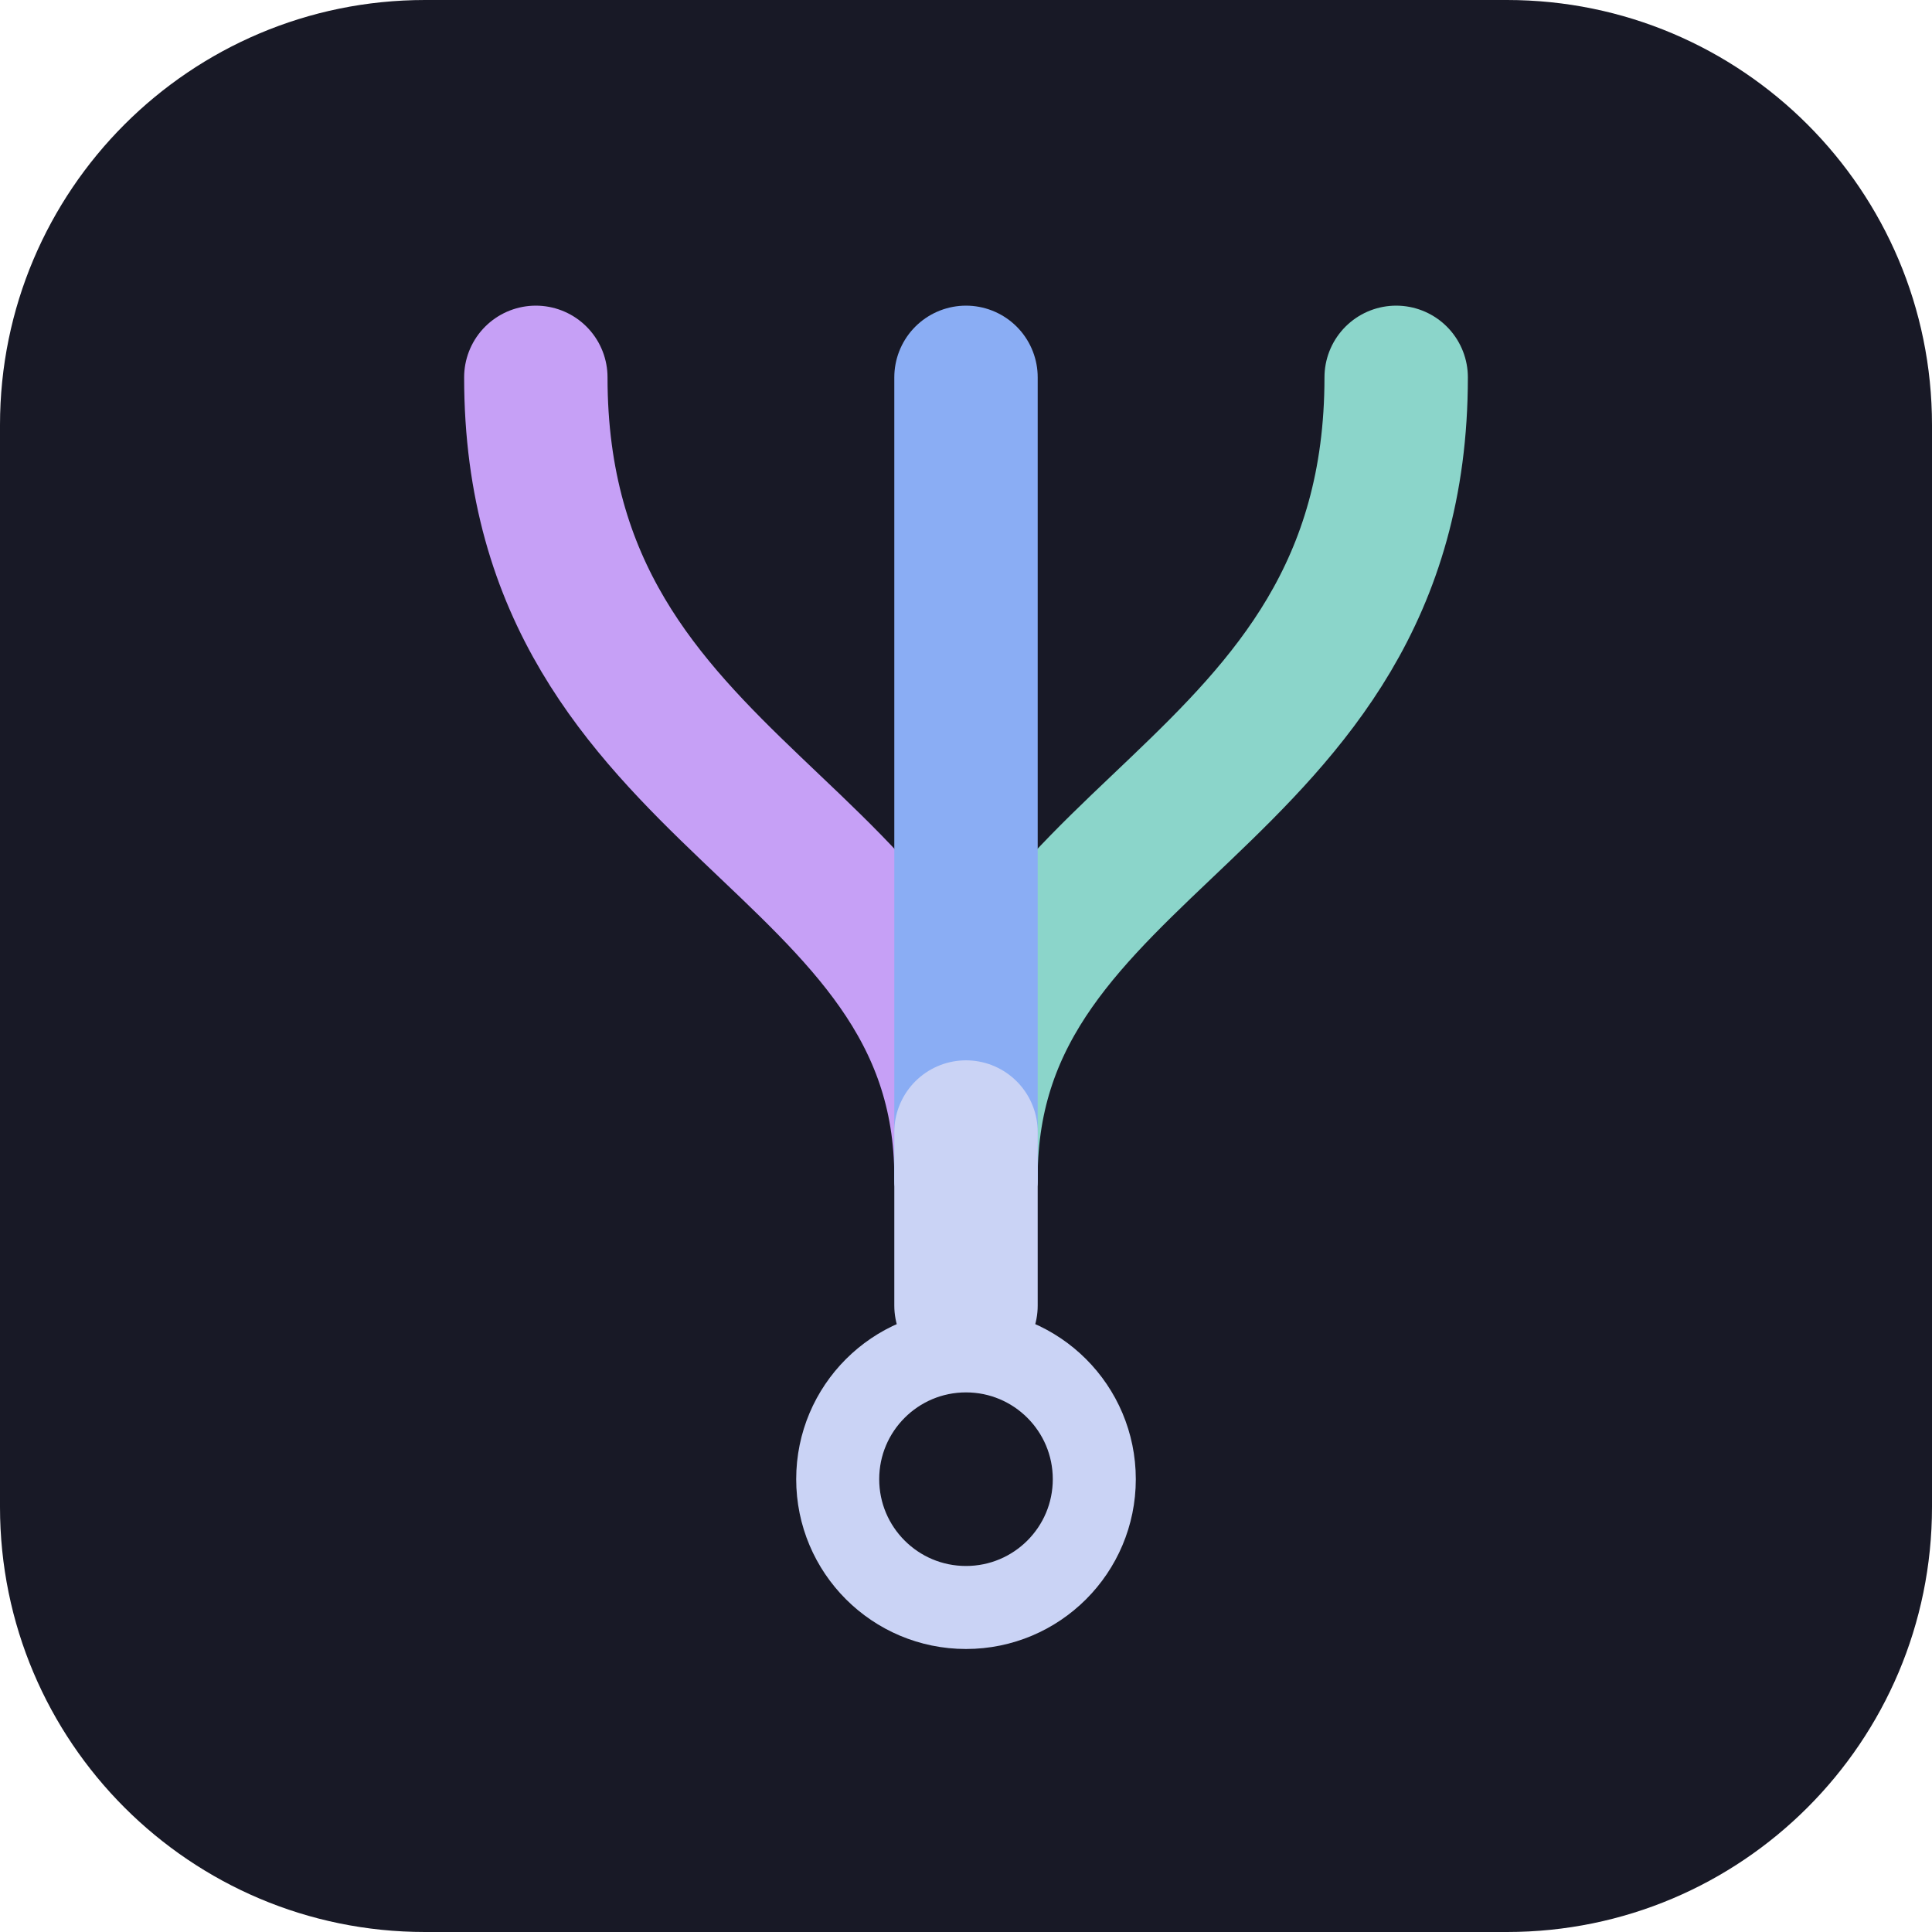
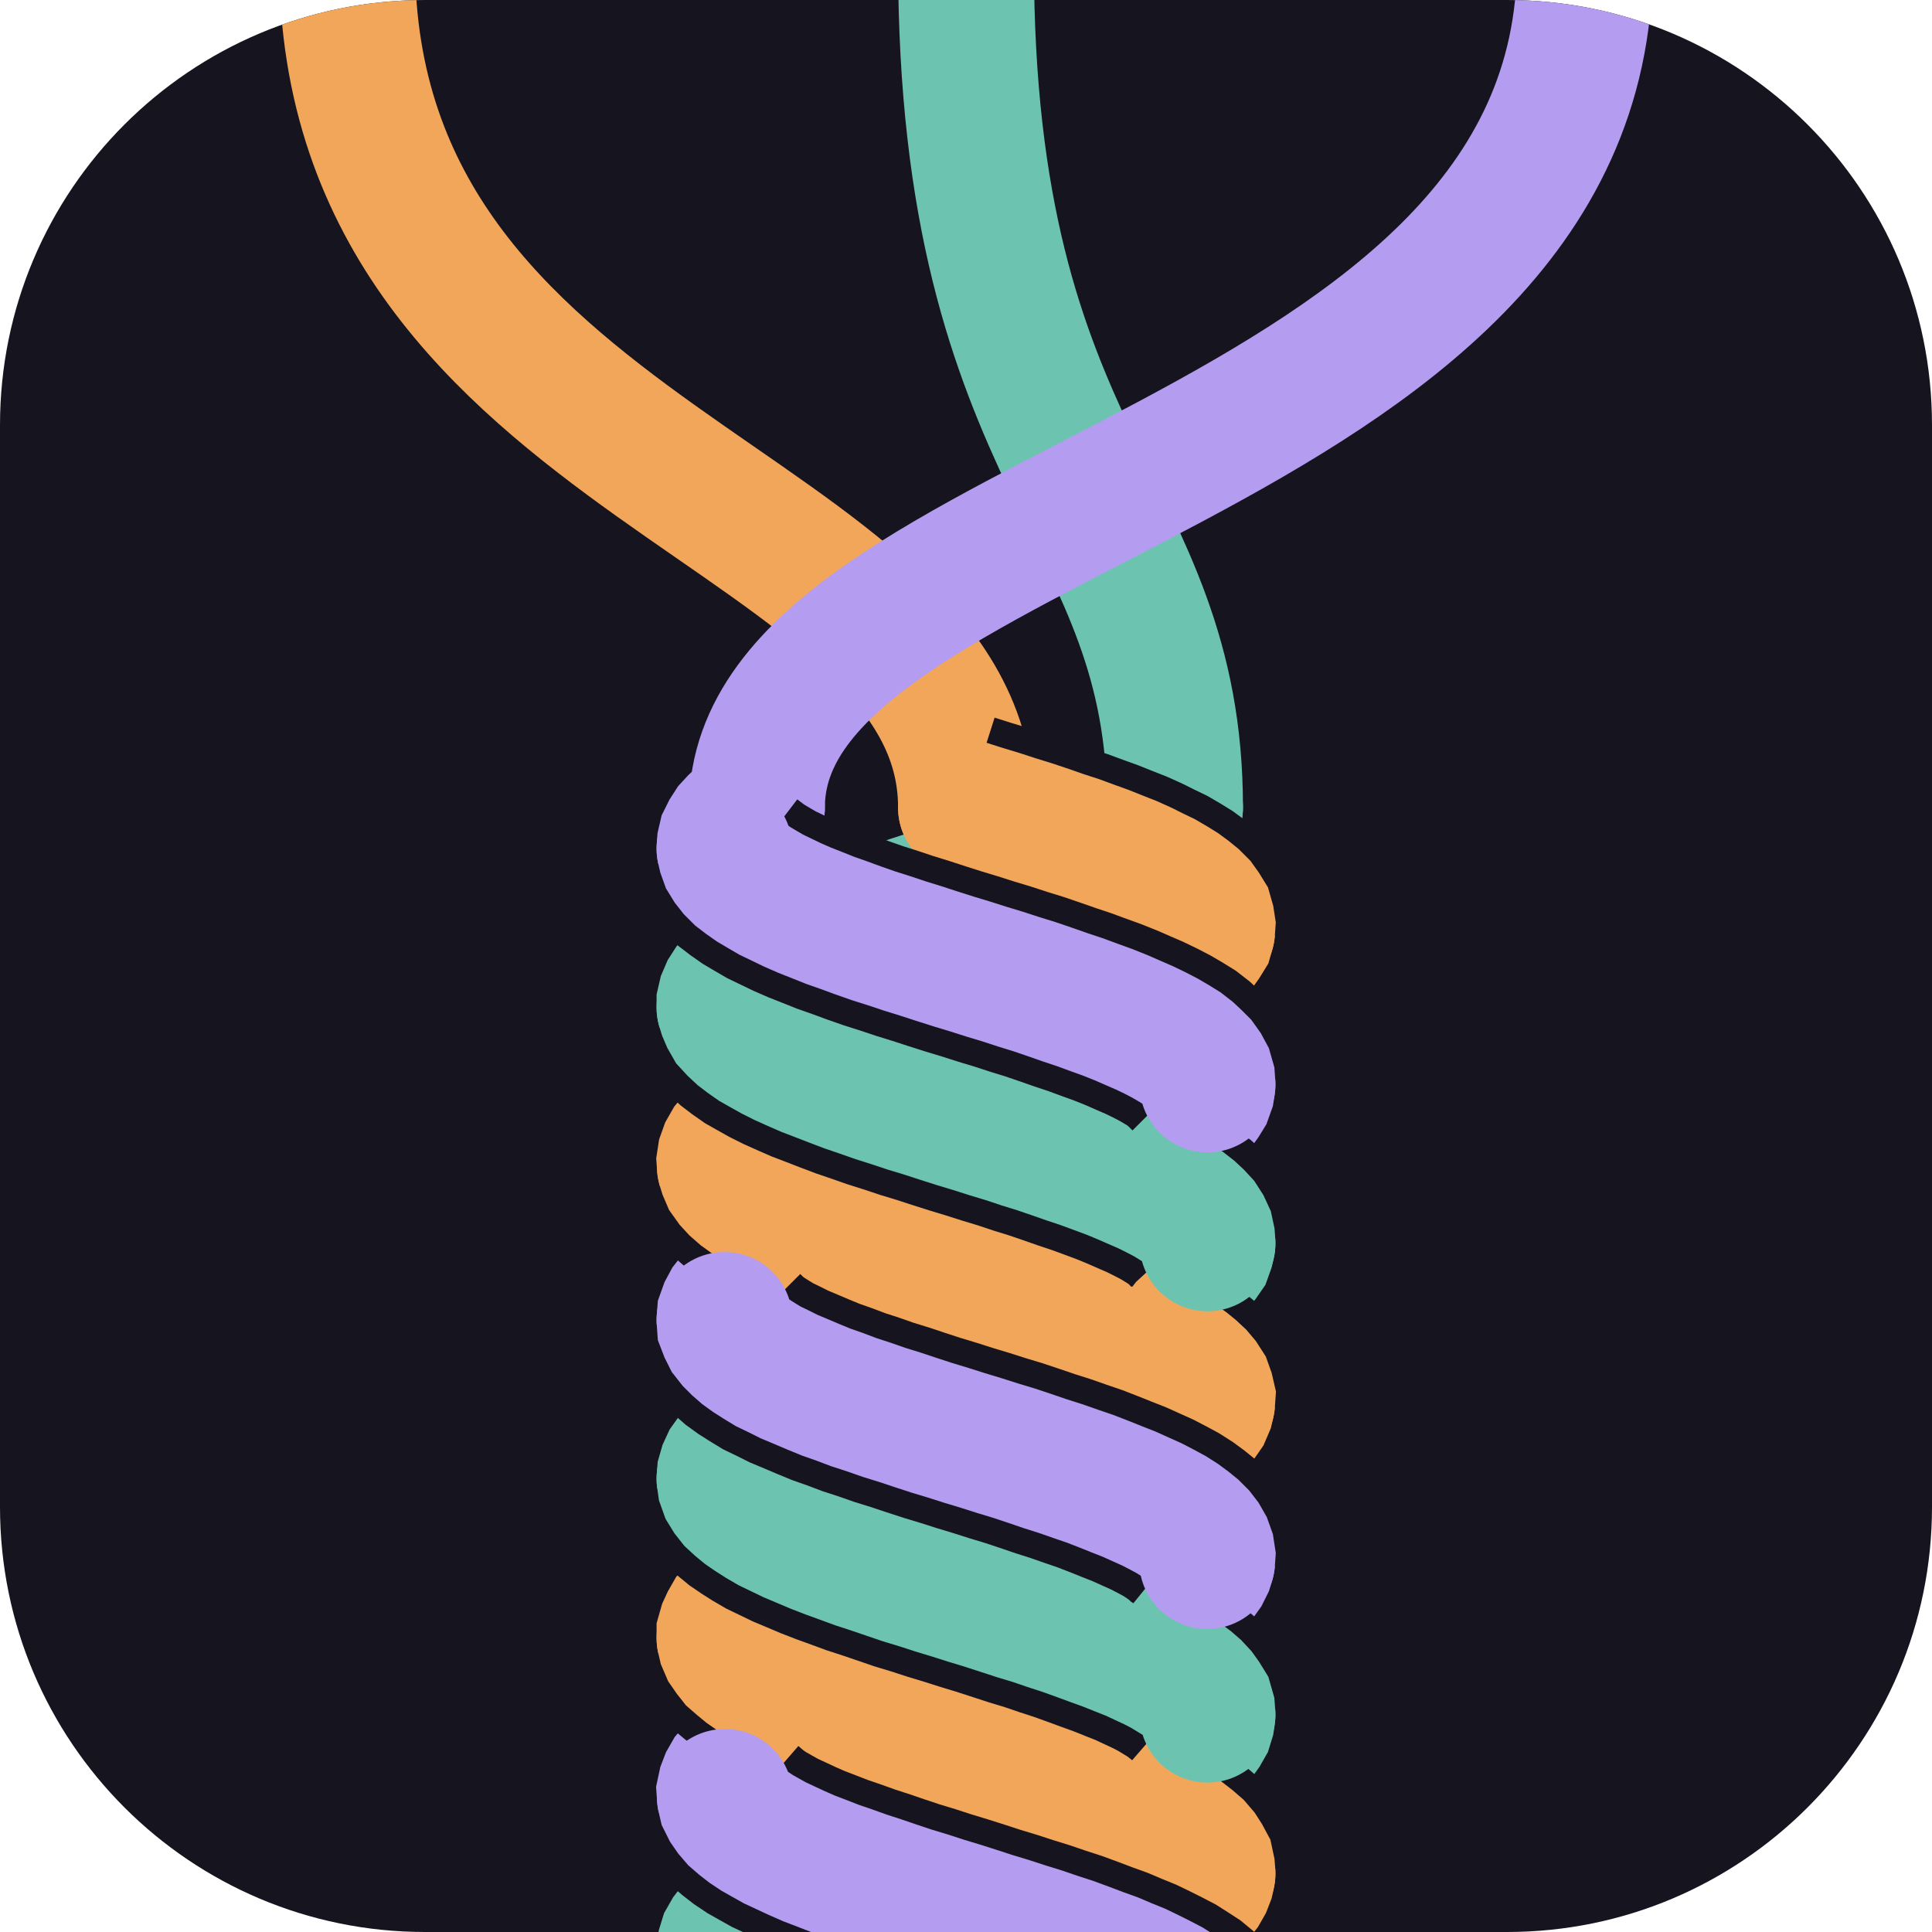
- <svg xmlns="http://www.w3.org/2000/svg" viewBox="0 0 512 512" width="512" height="512" role="img" aria-label="Conflux">
-   <rect width="512" height="512" rx="112.64" fill="#181926" />
-   <g fill="none" stroke-width="38" stroke-linecap="round">
-     <path d="M142 100 C142 214 256 220 256 312" stroke="#c6a0f6" />
-     <path d="M370 100 C370 214 256 220 256 312" stroke="#8bd5ca" />
-     <path d="M256 100 V312" stroke="#8aadf4" />
-     <path d="M256 300 V346" stroke="#cad3f5" />
+ <svg xmlns="http://www.w3.org/2000/svg" viewBox="0 0 512 512" width="512" height="512">
+   <defs>
+     <clipPath id="t">
+       <rect width="512" height="512" rx="112.64" />
+     </clipPath>
+   </defs>
+   <g clip-path="url(#t)">
+     <rect width="512" height="512" fill="#16141f" />
+     <path d="M92 -10 C92 124 256.0 134 256.0 214" fill="none" stroke="#f2a65a" stroke-width="36" stroke-linecap="round" />
+     <path d="M256 -10 C256 124 311.4 134 311.4 214" fill="none" stroke="#6cc4b0" stroke-width="36" stroke-linecap="round" />
+     <path d="M420 -10 C420 124 200.6 134 200.6 214" fill="none" stroke="#b49cf0" stroke-width="36" stroke-linecap="round" />
+     <path d="M319.9 246.6 L319.5 248.0 L318.7 249.3 L317.7 250.7 L316.4 252.0 L314.9 253.4 L313.0 254.8 L310.9 256.1 L308.6 257.5 L305.9 258.8 L303.1 260.2 L300.1 261.5 L296.8 262.9 L293.3 264.3 L289.7 265.6 L285.9 267.0 L282.0 268.3 L278.0 269.7 L273.9 271.1 L269.6 272.4 L265.3 273.8 L261.0 275.1 L256.7 276.5 L252.3 277.8 L248.0 279.2 L243.7 280.6 L239.4 281.9 L235.3 283.3 L231.2 284.6 L227.2 286.0 L223.4 287.4 L219.8 288.7 L216.2 290.1 L212.9 291.4 L209.8 292.8 L206.9 294.1 L204.2 295.5 L201.8 296.9 L199.6 298.2 L197.7 299.6 L196.0 300.9 L194.6 302.3 L193.5 303.6 L192.7 305.0 L192.2 306.4 L192.0 307.7 L192.1 309.1" fill="none" stroke="#f2a65a" stroke-width="36" stroke-linecap="round" />
+     <path d="M319.9 371.6 L319.6 372.9 L319.0 374.3 L318.1 375.6 L316.9 377.0 L315.4 378.4 L313.6 379.7 L311.6 381.1 L309.3 382.4 L306.8 383.8 L304.0 385.1 L301.0 386.5 L297.8 387.9 L294.4 389.2 L290.9 390.6 L287.1 391.9 L283.2 393.3 L279.2 394.7 L275.1 396.0 L270.9 397.4 L266.7 398.7 L262.4 400.1 L258.0 401.4 L253.7 402.8 L249.3 404.2 L245.0 405.5 L240.7 406.9 L236.5 408.2 L232.4 409.6 L228.4 411.0 L224.6 412.3 L220.9 413.7 L217.3 415.0 L213.9 416.4 L210.7 417.8 L207.8 419.1 L205.0 420.5 L202.5 421.8 L200.2 423.2 L198.2 424.5 L196.5 425.9 L195.0 427.3 L193.8 428.6 L193.0 430.0 L192.4 431.3 L192.0 432.7 L192.0 434.1" fill="none" stroke="#f2a65a" stroke-width="36" stroke-linecap="round" />
+     <path d="M320.0 496.5 L319.7 497.9 L319.2 499.2 L318.4 500.6 L317.3 502.0 L315.9 503.3 L314.2 504.7 L312.2 506.0 L310.0 507.4 L307.6 508.8 L304.9 510.1 L302.0 511.5 L298.8 512.8 L295.5 514.2 L292.0 515.5 L288.3 516.9 L284.5 518.3 L280.5 519.6 L276.4 521.0 L272.2 522.3 L268.0 523.7 L263.7 525.1 L259.3 526.4 L255.0 527.8 L250.6 529.1 L246.3 530.5 L242.0 531.8 L237.8 533.2 L233.7 534.6 L229.7 535.9 L225.8 537.3 L222.0 538.6 L218.4 540.0" fill="none" stroke="#f2a65a" stroke-width="36" stroke-linecap="round" />
+     <path d="M311.4 214.0 L309.1 215.4 L306.6 216.7 L303.8 218.1 L300.8 219.4 L297.6 220.8 L294.2 222.2 L290.6 223.5 L286.8 224.9 L282.9 226.2 L278.9 227.6 L274.8 228.9 L270.6 230.3 L266.3 231.7 L262.0 233.0 L257.7 234.4 L253.3 235.7 L249.0 237.1 L244.7 238.4 L240.4 239.8 L236.2 241.2 L232.1 242.5 L228.1 243.9 L224.3 245.2 L220.6 246.6 L217.0 248.0 L213.7 249.3 L210.5 250.7 L207.6 252.0 L204.8 253.4 L202.3 254.8 L200.1 256.1 L198.1 257.5 L196.4 258.8 L194.9 260.2 L193.8 261.5 L192.9 262.9 L192.3 264.3 L192.0 265.6 L192.0 267.0" fill="none" stroke="#6cc4b0" stroke-width="36" stroke-linecap="round" />
+     <path d="M320.0 329.5 L319.7 330.8 L319.2 332.2 L318.3 333.5 L317.2 334.9 L315.7 336.2 L314.1 337.6 L312.1 339.0 L309.9 340.3 L307.4 341.7 L304.7 343.0 L301.7 344.4 L298.6 345.8 L295.2 347.1 L291.7 348.5 L288.0 349.8 L284.2 351.2 L280.2 352.5 L276.1 353.9 L271.9 355.3 L267.7 356.6 L263.4 358.0 L259.0 359.3 L254.7 360.7 L250.3 362.1 L246.0 363.4 L241.7 364.8 L237.5 366.1 L233.4 367.5 L229.4 368.9 L225.5 370.2 L221.7 371.6 L218.1 372.9 L214.7 374.3 L211.5 375.6 L208.4 377.0 L205.6 378.4 L203.1 379.7 L200.7 381.1 L198.7 382.4 L196.9 383.8 L195.3 385.1 L194.1 386.5 L193.1 387.9 L192.5 389.2 L192.1 390.6 L192.0 391.9" fill="none" stroke="#6cc4b0" stroke-width="36" stroke-linecap="round" />
+     <path d="M320.0 454.4 L319.8 455.8 L319.4 457.1 L318.6 458.5 L317.6 459.9 L316.2 461.2 L314.6 462.6 L312.7 463.9 L310.6 465.3 L308.2 466.6 L305.5 468.0 L302.7 469.4 L299.6 470.7 L296.3 472.1 L292.8 473.4 L289.2 474.8 L285.4 476.2 L281.4 477.5 L277.4 478.9 L273.2 480.2 L269.0 481.6 L264.7 482.9 L260.4 484.3 L256.0 485.7 L251.6 487.0 L247.3 488.4 L243.0 489.7 L238.8 491.1 L234.6 492.5 L230.6 493.8 L226.6 495.2 L222.8 496.5 L219.2 497.9 L215.7 499.2 L212.4 500.6 L209.3 502.0 L206.5 503.3 L203.8 504.7 L201.4 506.0 L199.3 507.4 L197.4 508.8 L195.8 510.1 L194.4 511.5 L193.4 512.8 L192.6 514.2 L192.2 515.5 L192.0 516.9 L192.1 518.3" fill="none" stroke="#6cc4b0" stroke-width="36" stroke-linecap="round" />
+     <path d="M200.6 214.0 L198.5 215.4 L196.7 216.7 L195.2 218.1 L194.0 219.4 L193.1 220.8 L192.4 222.2 L192.1 223.5 L192.0 224.9" fill="none" stroke="#b49cf0" stroke-width="36" stroke-linecap="round" />
+     <path d="M320.0 287.4 L319.8 288.7 L319.3 290.1 L318.5 291.4 L317.5 292.8 L316.1 294.1 L314.5 295.5 L312.6 296.9 L310.4 298.2 L308.0 299.6 L305.3 300.9 L302.4 302.3 L299.3 303.6 L296.0 305.0 L292.5 306.4 L288.9 307.7 L285.1 309.1 L281.1 310.4 L277.0 311.8 L272.9 313.2 L268.7 314.5 L264.4 315.9 L260.0 317.2 L255.7 318.6 L251.3 319.9 L247.0 321.3 L242.7 322.7 L238.5 324.0 L234.3 325.4 L230.3 326.7 L226.3 328.1 L222.6 329.5 L218.9 330.8 L215.5 332.2 L212.2 333.5 L209.1 334.9 L206.3 336.2 L203.6 337.6 L201.3 339.0 L199.1 340.3 L197.3 341.7 L195.7 343.0 L194.4 344.4 L193.3 345.8 L192.6 347.1 L192.1 348.5 L192.0 349.8" fill="none" stroke="#b49cf0" stroke-width="36" stroke-linecap="round" />
+     <path d="M319.9 413.7 L319.5 415.0 L318.8 416.4 L317.8 417.8 L316.5 419.1 L315.0 420.5 L313.2 421.8 L311.1 423.2 L308.7 424.5 L306.2 425.9 L303.3 427.3 L300.3 428.6 L297.1 430.0 L293.6 431.3 L290.0 432.7 L286.2 434.1 L282.3 435.4 L278.3 436.8 L274.2 438.1 L270.0 439.5 L265.7 440.8 L261.4 442.2 L257.0 443.6 L252.7 444.9 L248.3 446.3 L244.0 447.6 L239.8 449.0 L235.6 450.4 L231.5 451.7 L227.5 453.1 L223.7 454.4 L220.0 455.8 L216.5 457.1 L213.2 458.5 L210.0 459.9 L207.1 461.2 L204.4 462.6 L202.0 463.9 L199.8 465.3 L197.8 466.6 L196.1 468.0 L194.7 469.4 L193.6 470.7 L192.8 472.1 L192.3 473.4 L192.0 474.8 L192.1 476.2" fill="none" stroke="#b49cf0" stroke-width="36" stroke-linecap="round" />
+     <path d="M320.0 538.6 L319.6 540.0" fill="none" stroke="#b49cf0" stroke-width="36" stroke-linecap="round" />
+     <path d="M256.0 214.0 L260.4 215.4 L264.7 216.7 L269.0 218.1 L273.2 219.4 L277.4 220.8 L281.4 222.2 L285.4 223.5 L289.2 224.9 L292.8 226.2 L296.3 227.6 L299.6 228.9 L302.7 230.3 L305.5 231.7 L308.2 233.0 L310.6 234.4 L312.7 235.7 L314.6 237.1 L316.2 238.4 L317.6 239.8 L318.6 241.2 L319.4 242.5 L319.8 243.9 L320.0 245.2 L319.9 246.6" fill="none" stroke="#16141f" stroke-width="50" />
+     <path d="M256.0 214.0 L260.4 215.4 L264.7 216.7 L269.0 218.1 L273.2 219.4 L277.4 220.8 L281.4 222.2 L285.4 223.5 L289.2 224.9 L292.8 226.2 L296.3 227.6 L299.6 228.9 L302.7 230.3 L305.5 231.7 L308.2 233.0 L310.6 234.4 L312.7 235.7 L314.6 237.1 L316.2 238.4 L317.6 239.8 L318.6 241.2 L319.4 242.5 L319.8 243.9 L320.0 245.2 L319.9 246.6" fill="none" stroke="#f2a65a" stroke-width="36" stroke-linecap="round" />
+     <path d="M192.1 309.1 L192.5 310.4 L193.1 311.8 L194.1 313.2 L195.3 314.5 L196.9 315.9 L198.7 317.2 L200.7 318.6 L203.1 319.9 L205.6 321.3 L208.4 322.7 L211.5 324.0 L214.7 325.4 L218.1 326.7 L221.7 328.1 L225.5 329.5 L229.4 330.8 L233.4 332.2 L237.5 333.5 L241.7 334.9 L246.0 336.2 L250.3 337.6 L254.7 339.0 L259.0 340.3 L263.4 341.7 L267.7 343.0 L271.9 344.4 L276.1 345.8 L280.2 347.1 L284.2 348.5 L288.0 349.8 L291.7 351.2 L295.2 352.5 L298.6 353.9 L301.7 355.3 L304.7 356.6 L307.4 358.0 L309.9 359.3 L312.1 360.7 L314.1 362.1 L315.7 363.4 L317.2 364.8 L318.3 366.1 L319.2 367.5 L319.7 368.9 L320.0 370.2 L319.9 371.6" fill="none" stroke="#16141f" stroke-width="50" />
+     <path d="M192.1 309.1 L192.5 310.4 L193.1 311.8 L194.1 313.2 L195.3 314.5 L196.9 315.9 L198.7 317.2 L200.7 318.6 L203.1 319.9 L205.6 321.3 L208.4 322.7 L211.5 324.0 L214.7 325.4 L218.1 326.7 L221.7 328.1 L225.5 329.5 L229.4 330.8 L233.4 332.2 L237.5 333.5 L241.7 334.9 L246.0 336.2 L250.3 337.6 L254.7 339.0 L259.0 340.3 L263.4 341.7 L267.7 343.0 L271.9 344.4 L276.1 345.8 L280.2 347.1 L284.2 348.5 L288.0 349.8 L291.7 351.2 L295.2 352.5 L298.6 353.9 L301.7 355.3 L304.7 356.6 L307.4 358.0 L309.9 359.3 L312.1 360.7 L314.1 362.1 L315.7 363.4 L317.2 364.8 L318.3 366.1 L319.2 367.5 L319.7 368.9 L320.0 370.2 L319.9 371.6" fill="none" stroke="#f2a65a" stroke-width="36" stroke-linecap="round" />
+     <path d="M192.0 434.1 L192.3 435.4 L192.9 436.8 L193.8 438.1 L194.9 439.5 L196.4 440.8 L198.1 442.2 L200.1 443.6 L202.3 444.9 L204.8 446.3 L207.6 447.6 L210.5 449.0 L213.7 450.4 L217.0 451.7 L220.6 453.1 L224.3 454.4 L228.1 455.8 L232.1 457.1 L236.2 458.5 L240.4 459.9 L244.7 461.2 L249.0 462.6 L253.3 463.9 L257.7 465.3 L262.0 466.6 L266.3 468.0 L270.6 469.4 L274.8 470.7 L278.9 472.1 L282.9 473.4 L286.8 474.8 L290.6 476.2 L294.2 477.5 L297.6 478.9 L300.8 480.2 L303.8 481.6 L306.6 482.9 L309.1 484.3 L311.4 485.7 L313.5 487.0 L315.3 488.4 L316.8 489.7 L318.0 491.1 L318.9 492.5 L319.6 493.8 L319.9 495.2 L320.0 496.5" fill="none" stroke="#16141f" stroke-width="50" />
+     <path d="M192.0 434.1 L192.3 435.4 L192.9 436.8 L193.8 438.1 L194.9 439.5 L196.4 440.8 L198.1 442.2 L200.1 443.6 L202.3 444.9 L204.8 446.3 L207.6 447.6 L210.5 449.0 L213.7 450.4 L217.0 451.7 L220.6 453.1 L224.3 454.4 L228.1 455.8 L232.1 457.1 L236.2 458.5 L240.4 459.9 L244.7 461.2 L249.0 462.6 L253.3 463.9 L257.7 465.3 L262.0 466.6 L266.3 468.0 L270.6 469.4 L274.8 470.7 L278.9 472.1 L282.9 473.4 L286.8 474.8 L290.6 476.2 L294.2 477.5 L297.6 478.9 L300.8 480.2 L303.8 481.6 L306.6 482.9 L309.1 484.3 L311.4 485.7 L313.5 487.0 L315.3 488.4 L316.8 489.7 L318.0 491.1 L318.9 492.5 L319.6 493.8 L319.9 495.2 L320.0 496.5" fill="none" stroke="#f2a65a" stroke-width="36" stroke-linecap="round" />
+     <path d="M192.0 267.0 L192.4 268.3 L193.0 269.7 L193.8 271.1 L195.0 272.4 L196.5 273.8 L198.2 275.1 L200.2 276.5 L202.5 277.8 L205.0 279.2 L207.8 280.6 L210.7 281.9 L213.9 283.3 L217.3 284.6 L220.9 286.0 L224.6 287.4 L228.4 288.7 L232.4 290.1 L236.5 291.4 L240.7 292.8 L245.0 294.1 L249.3 295.5 L253.7 296.9 L258.0 298.2 L262.4 299.6 L266.7 300.9 L270.9 302.3 L275.1 303.6 L279.2 305.0 L283.2 306.4 L287.1 307.7 L290.9 309.1 L294.4 310.4 L297.8 311.8 L301.0 313.2 L304.0 314.5 L306.8 315.9 L309.3 317.2 L311.6 318.6 L313.6 319.9 L315.4 321.3 L316.9 322.7 L318.1 324.0 L319.0 325.4 L319.6 326.7 L319.9 328.1 L320.0 329.5" fill="none" stroke="#16141f" stroke-width="50" />
+     <path d="M192.0 267.0 L192.4 268.3 L193.0 269.7 L193.8 271.1 L195.0 272.4 L196.5 273.8 L198.2 275.1 L200.2 276.5 L202.5 277.8 L205.0 279.2 L207.8 280.6 L210.7 281.9 L213.9 283.3 L217.3 284.6 L220.9 286.0 L224.6 287.4 L228.4 288.7 L232.4 290.1 L236.5 291.4 L240.7 292.8 L245.0 294.1 L249.3 295.5 L253.7 296.9 L258.0 298.2 L262.4 299.6 L266.7 300.9 L270.9 302.3 L275.1 303.6 L279.2 305.0 L283.2 306.4 L287.1 307.7 L290.9 309.1 L294.4 310.4 L297.8 311.8 L301.0 313.2 L304.0 314.5 L306.8 315.9 L309.3 317.2 L311.6 318.6 L313.6 319.9 L315.4 321.3 L316.9 322.7 L318.1 324.0 L319.0 325.4 L319.6 326.7 L319.9 328.1 L320.0 329.5" fill="none" stroke="#6cc4b0" stroke-width="36" stroke-linecap="round" />
+     <path d="M192.0 391.9 L192.2 393.3 L192.7 394.7 L193.5 396.0 L194.6 397.4 L196.0 398.7 L197.7 400.1 L199.6 401.4 L201.8 402.8 L204.2 404.2 L206.9 405.5 L209.8 406.9 L212.9 408.2 L216.2 409.6 L219.8 411.0 L223.4 412.3 L227.2 413.7 L231.2 415.0 L235.3 416.4 L239.4 417.8 L243.7 419.1 L248.0 420.5 L252.3 421.8 L256.7 423.2 L261.0 424.5 L265.3 425.9 L269.6 427.3 L273.9 428.6 L278.0 430.0 L282.0 431.3 L285.9 432.7 L289.7 434.1 L293.3 435.4 L296.8 436.8 L300.1 438.1 L303.1 439.5 L305.9 440.8 L308.6 442.2 L310.9 443.6 L313.0 444.9 L314.9 446.3 L316.4 447.6 L317.7 449.0 L318.7 450.4 L319.5 451.7 L319.9 453.1 L320.0 454.4" fill="none" stroke="#16141f" stroke-width="50" />
+     <path d="M192.0 391.9 L192.2 393.3 L192.7 394.7 L193.5 396.0 L194.6 397.4 L196.0 398.7 L197.7 400.1 L199.6 401.4 L201.8 402.8 L204.2 404.2 L206.9 405.5 L209.8 406.9 L212.9 408.2 L216.2 409.6 L219.8 411.0 L223.4 412.3 L227.2 413.7 L231.2 415.0 L235.3 416.4 L239.4 417.8 L243.7 419.1 L248.0 420.5 L252.3 421.8 L256.7 423.2 L261.0 424.5 L265.3 425.9 L269.6 427.3 L273.9 428.6 L278.0 430.0 L282.0 431.3 L285.9 432.7 L289.7 434.1 L293.3 435.4 L296.8 436.8 L300.1 438.1 L303.1 439.5 L305.9 440.8 L308.6 442.2 L310.9 443.6 L313.0 444.9 L314.9 446.3 L316.4 447.6 L317.7 449.0 L318.7 450.4 L319.5 451.7 L319.9 453.1 L320.0 454.4" fill="none" stroke="#6cc4b0" stroke-width="36" stroke-linecap="round" />
+     <path d="M192.1 518.3 L192.5 519.6 L193.3 521.0 L194.3 522.3 L195.6 523.7 L197.1 525.1 L199.0 526.4 L201.1 527.8 L203.4 529.1 L206.1 530.5 L208.9 531.8 L211.9 533.2 L215.2 534.6 L218.7 535.9 L222.3 537.3 L226.1 538.6 L230.0 540.0" fill="none" stroke="#16141f" stroke-width="50" />
+     <path d="M192.1 518.3 L192.5 519.6 L193.3 521.0 L194.3 522.3 L195.6 523.7 L197.1 525.1 L199.0 526.4 L201.1 527.8 L203.4 529.1 L206.1 530.5 L208.9 531.8 L211.9 533.2 L215.2 534.6 L218.7 535.9 L222.3 537.3 L226.1 538.6 L230.0 540.0" fill="none" stroke="#6cc4b0" stroke-width="36" stroke-linecap="round" />
+     <path d="M192.0 224.9 L192.3 226.2 L192.8 227.6 L193.6 228.9 L194.7 230.3 L196.1 231.7 L197.8 233.0 L199.8 234.4 L202.0 235.7 L204.4 237.1 L207.1 238.4 L210.0 239.8 L213.2 241.2 L216.5 242.5 L220.0 243.9 L223.7 245.2 L227.5 246.6 L231.5 248.0 L235.6 249.3 L239.8 250.7 L244.0 252.0 L248.3 253.4 L252.7 254.8 L257.0 256.1 L261.4 257.5 L265.7 258.8 L270.0 260.2 L274.2 261.5 L278.3 262.9 L282.3 264.3 L286.2 265.6 L290.0 267.0 L293.6 268.3 L297.1 269.7 L300.3 271.1 L303.3 272.4 L306.2 273.8 L308.7 275.1 L311.1 276.5 L313.2 277.8 L315.0 279.2 L316.5 280.6 L317.8 281.9 L318.8 283.3 L319.5 284.6 L319.9 286.0 L320.0 287.4" fill="none" stroke="#16141f" stroke-width="50" />
+     <path d="M192.0 224.9 L192.3 226.2 L192.8 227.6 L193.6 228.9 L194.7 230.3 L196.1 231.7 L197.8 233.0 L199.8 234.4 L202.0 235.7 L204.4 237.1 L207.1 238.4 L210.0 239.8 L213.2 241.2 L216.5 242.5 L220.0 243.9 L223.7 245.2 L227.5 246.6 L231.5 248.0 L235.6 249.3 L239.8 250.7 L244.0 252.0 L248.3 253.4 L252.7 254.8 L257.0 256.1 L261.4 257.5 L265.7 258.8 L270.0 260.2 L274.2 261.5 L278.3 262.9 L282.3 264.3 L286.2 265.6 L290.0 267.0 L293.6 268.3 L297.1 269.7 L300.3 271.1 L303.3 272.4 L306.2 273.8 L308.7 275.1 L311.1 276.5 L313.2 277.8 L315.0 279.2 L316.5 280.6 L317.8 281.9 L318.8 283.3 L319.5 284.6 L319.9 286.0 L320.0 287.4" fill="none" stroke="#b49cf0" stroke-width="36" stroke-linecap="round" />
+     <path d="M192.0 349.8 L192.1 351.2 L192.6 352.5 L193.3 353.9 L194.4 355.3 L195.7 356.6 L197.3 358.0 L199.1 359.3 L201.3 360.7 L203.6 362.1 L206.3 363.4 L209.1 364.8 L212.2 366.1 L215.5 367.5 L218.9 368.9 L222.6 370.2 L226.3 371.6 L230.3 372.9 L234.3 374.3 L238.5 375.6 L242.7 377.0 L247.0 378.4 L251.3 379.7 L255.7 381.1 L260.0 382.4 L264.4 383.8 L268.7 385.1 L272.9 386.5 L277.0 387.9 L281.1 389.2 L285.1 390.6 L288.9 391.9 L292.5 393.3 L296.0 394.7 L299.3 396.0 L302.4 397.4 L305.3 398.7 L308.0 400.1 L310.4 401.4 L312.6 402.8 L314.5 404.2 L316.1 405.5 L317.5 406.9 L318.5 408.2 L319.3 409.6 L319.8 411.0 L320.0 412.3 L319.9 413.7" fill="none" stroke="#16141f" stroke-width="50" />
+     <path d="M192.0 349.8 L192.1 351.2 L192.6 352.5 L193.3 353.9 L194.4 355.3 L195.7 356.6 L197.3 358.0 L199.1 359.3 L201.3 360.7 L203.6 362.1 L206.3 363.4 L209.1 364.8 L212.2 366.1 L215.5 367.5 L218.9 368.9 L222.6 370.2 L226.3 371.6 L230.3 372.9 L234.3 374.3 L238.5 375.6 L242.7 377.0 L247.0 378.4 L251.3 379.7 L255.7 381.1 L260.0 382.4 L264.4 383.8 L268.7 385.1 L272.9 386.5 L277.0 387.9 L281.1 389.2 L285.1 390.6 L288.9 391.9 L292.5 393.3 L296.0 394.7 L299.3 396.0 L302.4 397.4 L305.3 398.7 L308.0 400.1 L310.4 401.4 L312.6 402.8 L314.5 404.2 L316.1 405.5 L317.5 406.9 L318.5 408.2 L319.3 409.6 L319.8 411.0 L320.0 412.3 L319.9 413.7" fill="none" stroke="#b49cf0" stroke-width="36" stroke-linecap="round" />
+     <path d="M192.1 476.2 L192.4 477.5 L193.1 478.9 L194.0 480.2 L195.2 481.6 L196.7 482.9 L198.5 484.3 L200.6 485.7 L202.9 487.0 L205.4 488.4 L208.2 489.7 L211.2 491.1 L214.4 492.5 L217.8 493.8 L221.4 495.2 L225.2 496.5 L229.1 497.9 L233.1 499.2 L237.2 500.6 L241.4 502.0 L245.7 503.3 L250.0 504.7 L254.3 506.0 L258.7 507.4 L263.0 508.8 L267.3 510.1 L271.6 511.5 L275.8 512.8 L279.9 514.2 L283.9 515.5 L287.7 516.9 L291.4 518.3 L295.0 519.6 L298.3 521.0 L301.5 522.3 L304.4 523.7 L307.2 525.1 L309.7 526.4 L311.9 527.8 L313.9 529.1 L315.6 530.5 L317.1 531.8 L318.2 533.2 L319.1 534.6 L319.7 535.9 L320.0 537.3 L320.0 538.6" fill="none" stroke="#16141f" stroke-width="50" />
+     <path d="M192.1 476.2 L192.4 477.5 L193.1 478.9 L194.0 480.2 L195.2 481.6 L196.7 482.9 L198.5 484.3 L200.6 485.7 L202.9 487.0 L205.4 488.4 L208.2 489.7 L211.2 491.1 L214.4 492.5 L217.8 493.8 L221.4 495.2 L225.2 496.5 L229.1 497.9 L233.1 499.2 L237.2 500.6 L241.4 502.0 L245.7 503.3 L250.0 504.7 L254.3 506.0 L258.7 507.4 L263.0 508.8 L267.3 510.1 L271.6 511.5 L275.8 512.8 L279.9 514.2 L283.9 515.5 L287.7 516.9 L291.4 518.3 L295.0 519.6 L298.3 521.0 L301.5 522.3 L304.4 523.7 L307.2 525.1 L309.7 526.4 L311.9 527.8 L313.9 529.1 L315.6 530.5 L317.1 531.8 L318.2 533.2 L319.1 534.6 L319.7 535.9 L320.0 537.3 L320.0 538.6" fill="none" stroke="#b49cf0" stroke-width="36" stroke-linecap="round" />
  </g>
-   <circle cx="256" cy="392" r="34" fill="none" stroke="#cad3f5" stroke-width="22" />
</svg>
